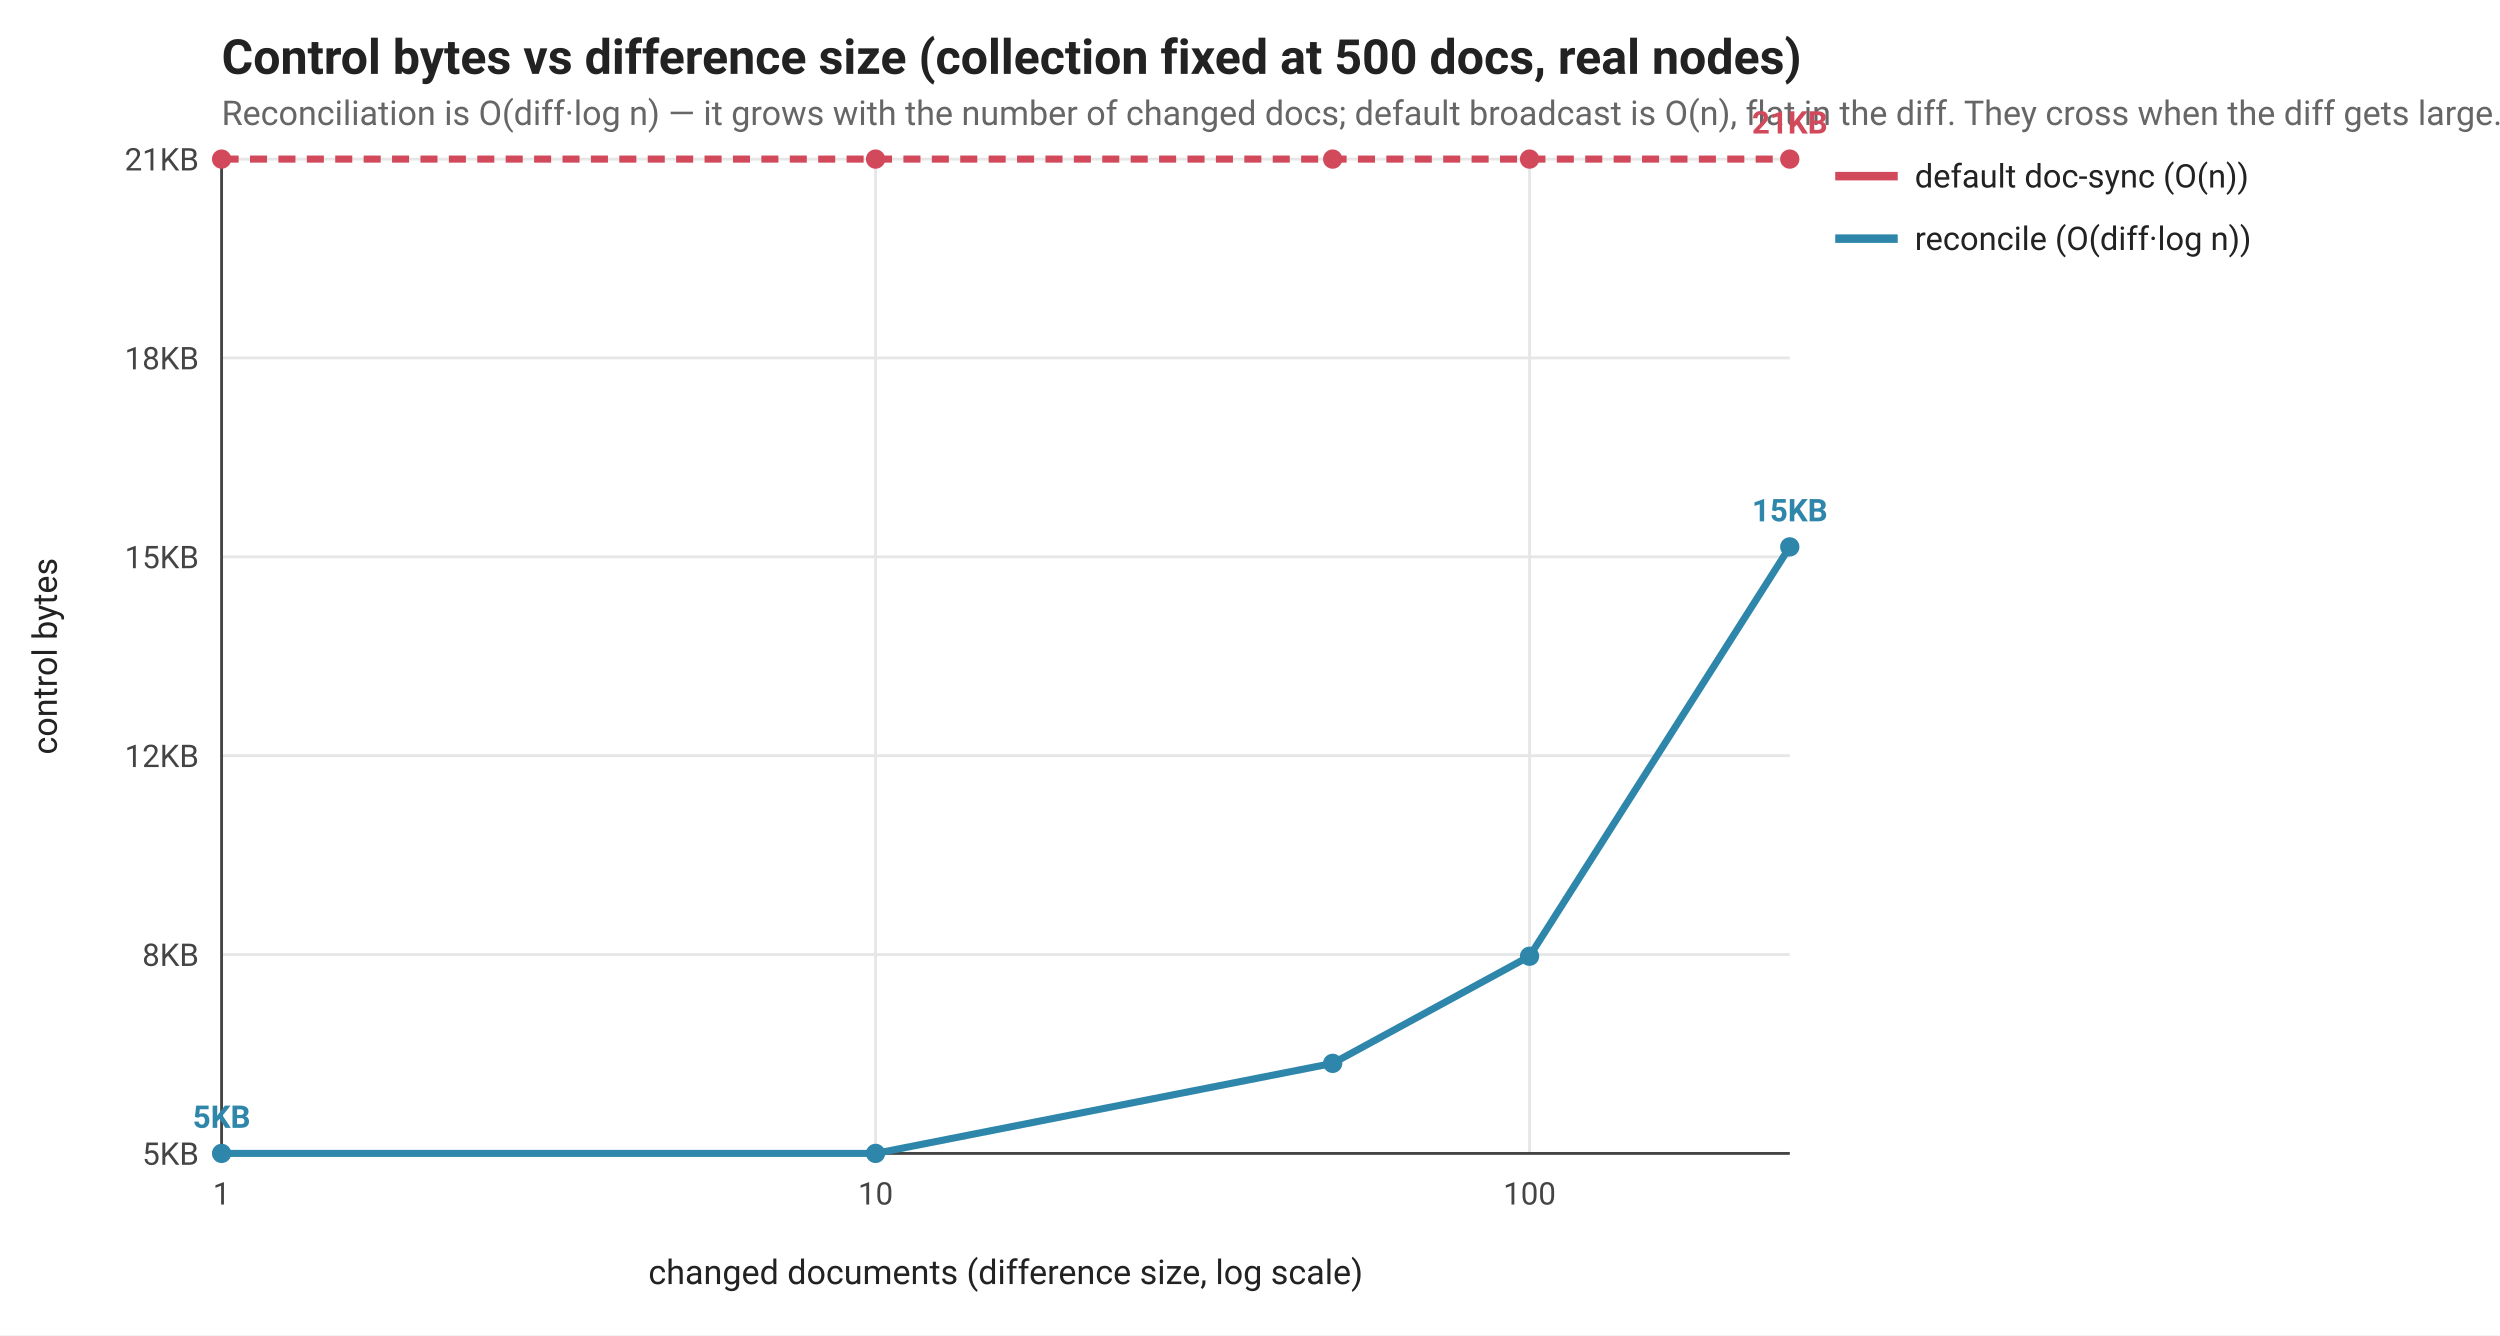
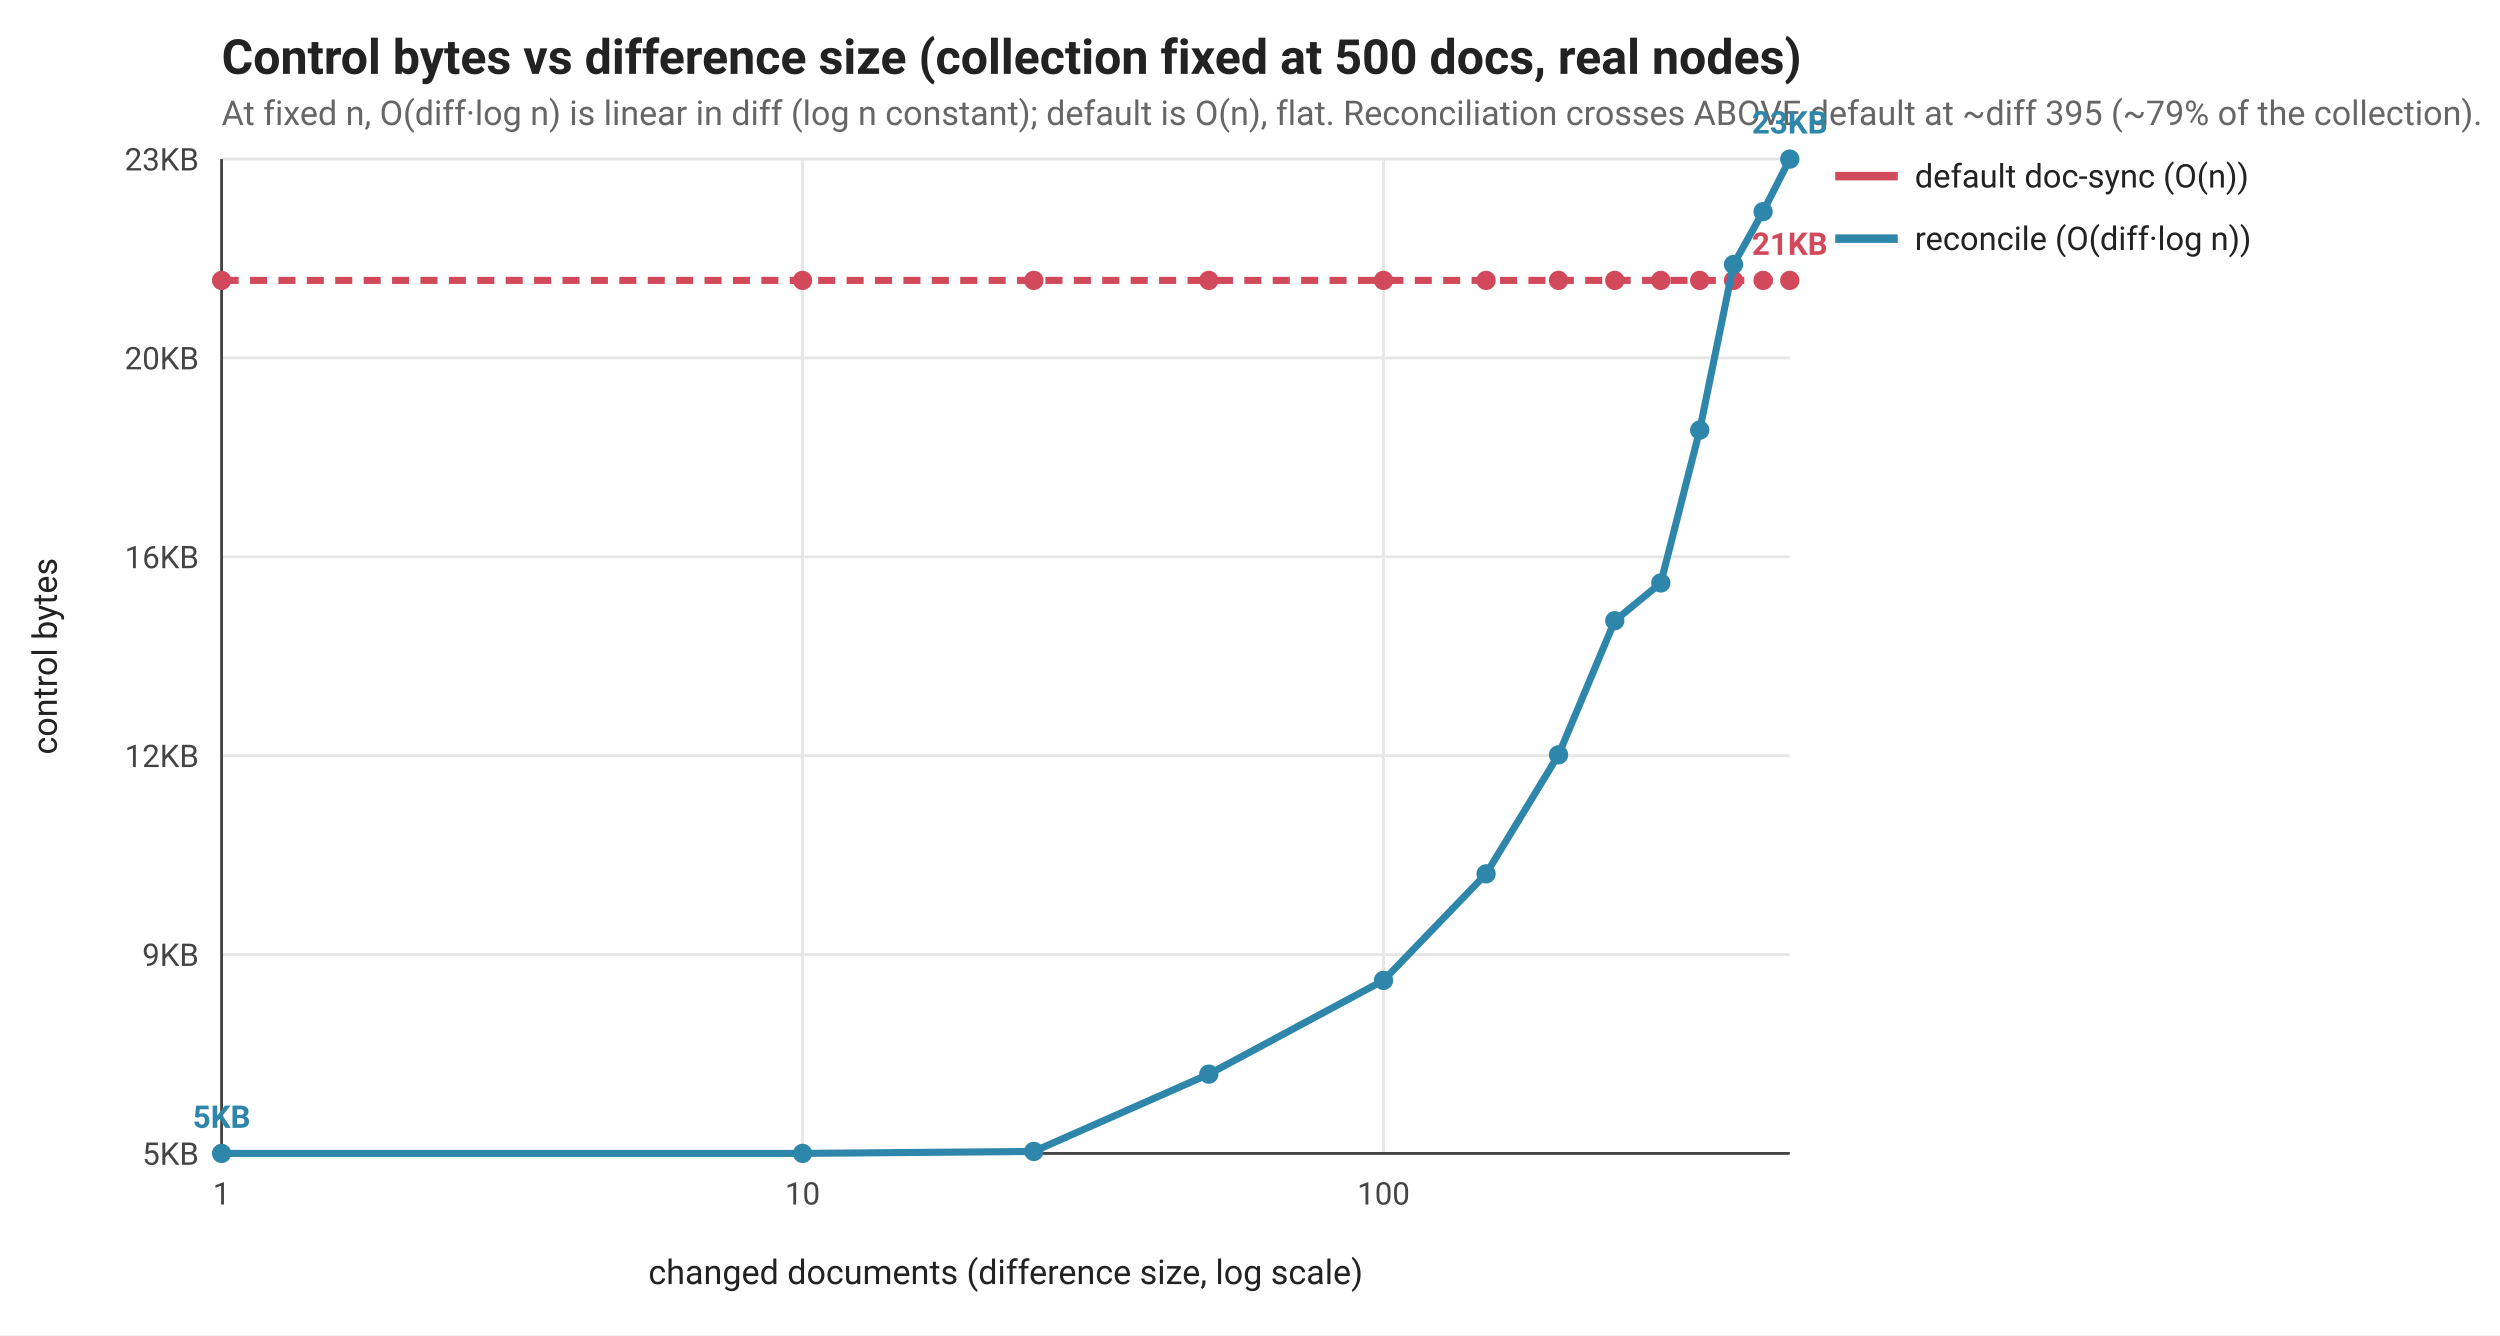
<svg xmlns="http://www.w3.org/2000/svg" width="880" height="470" viewBox="0 0 880 470" font-family="-apple-system,Segoe UI,Roboto,sans-serif">
  <rect width="880" height="470" fill="white" />
  <text x="78" y="26" font-size="17" font-weight="700" fill="#222222">Control bytes vs difference size  (collection fixed at 500 docs, real nodes)</text>
-   <text x="78" y="44" font-size="12" fill="#666">Reconciliation is O(diff·log n) — it grows with the number of changed docs; default broadcast is O(n), flat in the diff. They cross when the diff gets large.</text>
+   <text x="78" y="44" font-size="12" fill="#666">At fixed n, O(diff·log n) is linear in diff (log n constant); default is O(n), flat. Reconciliation crosses ABOVE default at ~diff 395 (~79% of the collection).</text>
  <line x1="78" y1="406.0" x2="630" y2="406.0" stroke="#e6e6e6" />
  <text x="70" y="410.0" font-size="11" fill="#444444" text-anchor="end">5KB</text>
  <line x1="78" y1="336.0" x2="630" y2="336.0" stroke="#e6e6e6" />
-   <text x="70" y="340.0" font-size="11" fill="#444444" text-anchor="end">8KB</text>
+   <text x="70" y="340.0" font-size="11" fill="#444444" text-anchor="end">9KB</text>
  <line x1="78" y1="266.0" x2="630" y2="266.0" stroke="#e6e6e6" />
  <text x="70" y="270.0" font-size="11" fill="#444444" text-anchor="end">12KB</text>
  <line x1="78" y1="196.0" x2="630" y2="196.0" stroke="#e6e6e6" />
-   <text x="70" y="200.0" font-size="11" fill="#444444" text-anchor="end">15KB</text>
+   <text x="70" y="200.0" font-size="11" fill="#444444" text-anchor="end">16KB</text>
  <line x1="78" y1="126.0" x2="630" y2="126.0" stroke="#e6e6e6" />
-   <text x="70" y="130.0" font-size="11" fill="#444444" text-anchor="end">18KB</text>
+   <text x="70" y="130.0" font-size="11" fill="#444444" text-anchor="end">20KB</text>
  <line x1="78" y1="56.0" x2="630" y2="56.0" stroke="#e6e6e6" />
-   <text x="70" y="60.0" font-size="11" fill="#444444" text-anchor="end">21KB</text>
+   <text x="70" y="60.0" font-size="11" fill="#444444" text-anchor="end">23KB</text>
  <line x1="78.0" y1="56" x2="78.0" y2="406" stroke="#e6e6e6" />
  <text x="78.0" y="424.0" font-size="11" fill="#444444" text-anchor="middle">1</text>
-   <line x1="308.2" y1="56" x2="308.2" y2="406" stroke="#e6e6e6" />
-   <text x="308.2" y="424.0" font-size="11" fill="#444444" text-anchor="middle">10</text>
-   <line x1="538.4" y1="56" x2="538.4" y2="406" stroke="#e6e6e6" />
-   <text x="538.4" y="424.0" font-size="11" fill="#444444" text-anchor="middle">100</text>
+   <line x1="282.5" y1="56" x2="282.5" y2="406" stroke="#e6e6e6" />
+   <text x="282.5" y="424.0" font-size="11" fill="#444444" text-anchor="middle">10</text>
+   <line x1="487.0" y1="56" x2="487.0" y2="406" stroke="#e6e6e6" />
+   <text x="487.0" y="424.0" font-size="11" fill="#444444" text-anchor="middle">100</text>
  <line x1="78" y1="56" x2="78" y2="406" stroke="#444444" />
  <line x1="78" y1="406" x2="630" y2="406" stroke="#444444" />
  <text x="354" y="452" font-size="12" fill="#222222" text-anchor="middle">changed documents  (difference size, log scale)</text>
  <text x="20" y="231" font-size="12" fill="#222222" text-anchor="middle" transform="rotate(-90 20 231)">control bytes</text>
-   <polyline points="78.0,56.0 308.2,56.0 469.1,56.0 538.4,56.0 630.0,56.0" fill="none" stroke="#d1495b" stroke-width="2.5" stroke-dasharray="6 4" />
-   <circle cx="78.0" cy="56.0" r="3.4" fill="#d1495b" />
-   <circle cx="308.2" cy="56.0" r="3.4" fill="#d1495b" />
-   <circle cx="469.1" cy="56.0" r="3.4" fill="#d1495b" />
-   <circle cx="538.4" cy="56.0" r="3.4" fill="#d1495b" />
-   <circle cx="630.0" cy="56.0" r="3.4" fill="#d1495b" />
-   <polyline points="78.0,406.0 308.2,406.0 469.1,374.3 538.4,336.6 630.0,192.5" fill="none" stroke="#2e86ab" stroke-width="2.5" />
+   <polyline points="78.0,98.7 282.5,98.7 363.9,98.7 425.5,98.7 487.0,98.7 523.1,98.7 548.6,98.7 568.4,98.7 584.6,98.7 598.3,98.7 610.2,98.7 620.6,98.7 630.0,98.7" fill="none" stroke="#d1495b" stroke-width="2.5" stroke-dasharray="6 4" />
+   <circle cx="78.0" cy="98.7" r="3.4" fill="#d1495b" />
+   <circle cx="282.5" cy="98.7" r="3.4" fill="#d1495b" />
+   <circle cx="363.9" cy="98.7" r="3.4" fill="#d1495b" />
+   <circle cx="425.5" cy="98.7" r="3.4" fill="#d1495b" />
+   <circle cx="487.0" cy="98.7" r="3.4" fill="#d1495b" />
+   <circle cx="523.1" cy="98.7" r="3.4" fill="#d1495b" />
+   <circle cx="548.6" cy="98.7" r="3.4" fill="#d1495b" />
+   <circle cx="568.4" cy="98.7" r="3.4" fill="#d1495b" />
+   <circle cx="584.6" cy="98.7" r="3.4" fill="#d1495b" />
+   <circle cx="598.3" cy="98.7" r="3.4" fill="#d1495b" />
+   <circle cx="610.2" cy="98.7" r="3.4" fill="#d1495b" />
+   <circle cx="620.6" cy="98.7" r="3.4" fill="#d1495b" />
+   <circle cx="630.0" cy="98.7" r="3.4" fill="#d1495b" />
+   <polyline points="78.0,406.0 282.5,406.0 363.9,405.3 425.5,378.1 487.0,345.1 523.1,307.6 548.6,265.7 568.4,218.5 584.6,205.2 598.3,151.4 610.2,93.1 620.6,74.5 630.0,56.0" fill="none" stroke="#2e86ab" stroke-width="2.5" />
  <circle cx="78.0" cy="406.0" r="3.4" fill="#2e86ab" />
-   <circle cx="308.2" cy="406.0" r="3.4" fill="#2e86ab" />
-   <circle cx="469.1" cy="374.3" r="3.4" fill="#2e86ab" />
-   <circle cx="538.4" cy="336.6" r="3.4" fill="#2e86ab" />
-   <circle cx="630.0" cy="192.5" r="3.4" fill="#2e86ab" />
+   <circle cx="282.5" cy="406.0" r="3.4" fill="#2e86ab" />
+   <circle cx="363.9" cy="405.3" r="3.4" fill="#2e86ab" />
+   <circle cx="425.5" cy="378.1" r="3.4" fill="#2e86ab" />
+   <circle cx="487.0" cy="345.1" r="3.4" fill="#2e86ab" />
+   <circle cx="523.1" cy="307.6" r="3.4" fill="#2e86ab" />
+   <circle cx="548.6" cy="265.7" r="3.4" fill="#2e86ab" />
+   <circle cx="568.4" cy="218.5" r="3.4" fill="#2e86ab" />
+   <circle cx="584.6" cy="205.2" r="3.4" fill="#2e86ab" />
+   <circle cx="598.3" cy="151.4" r="3.4" fill="#2e86ab" />
+   <circle cx="610.2" cy="93.1" r="3.4" fill="#2e86ab" />
+   <circle cx="620.6" cy="74.5" r="3.4" fill="#2e86ab" />
+   <circle cx="630.0" cy="56.0" r="3.4" fill="#2e86ab" />
  <line x1="646" y1="62" x2="668" y2="62" stroke="#d1495b" stroke-width="3" />
  <text x="674" y="66" font-size="11.5" fill="#222222">default doc-sync (O(n))</text>
  <line x1="646" y1="84" x2="668" y2="84" stroke="#2e86ab" stroke-width="3" />
  <text x="674" y="88" font-size="11.5" fill="#222222">reconcile (O(diff·log n))</text>
-   <text x="630.0" y="47.0" font-size="11" font-weight="600" fill="#d1495b" text-anchor="middle">21KB</text>
+   <text x="630.0" y="89.7" font-size="11" font-weight="600" fill="#d1495b" text-anchor="middle">21KB</text>
  <text x="78.0" y="397.0" font-size="11" font-weight="600" fill="#2e86ab" text-anchor="middle">5KB</text>
-   <text x="630.0" y="183.5" font-size="11" font-weight="600" fill="#2e86ab" text-anchor="middle">15KB</text>
+   <text x="630.0" y="47.0" font-size="11" font-weight="600" fill="#2e86ab" text-anchor="middle">23KB</text>
</svg>
